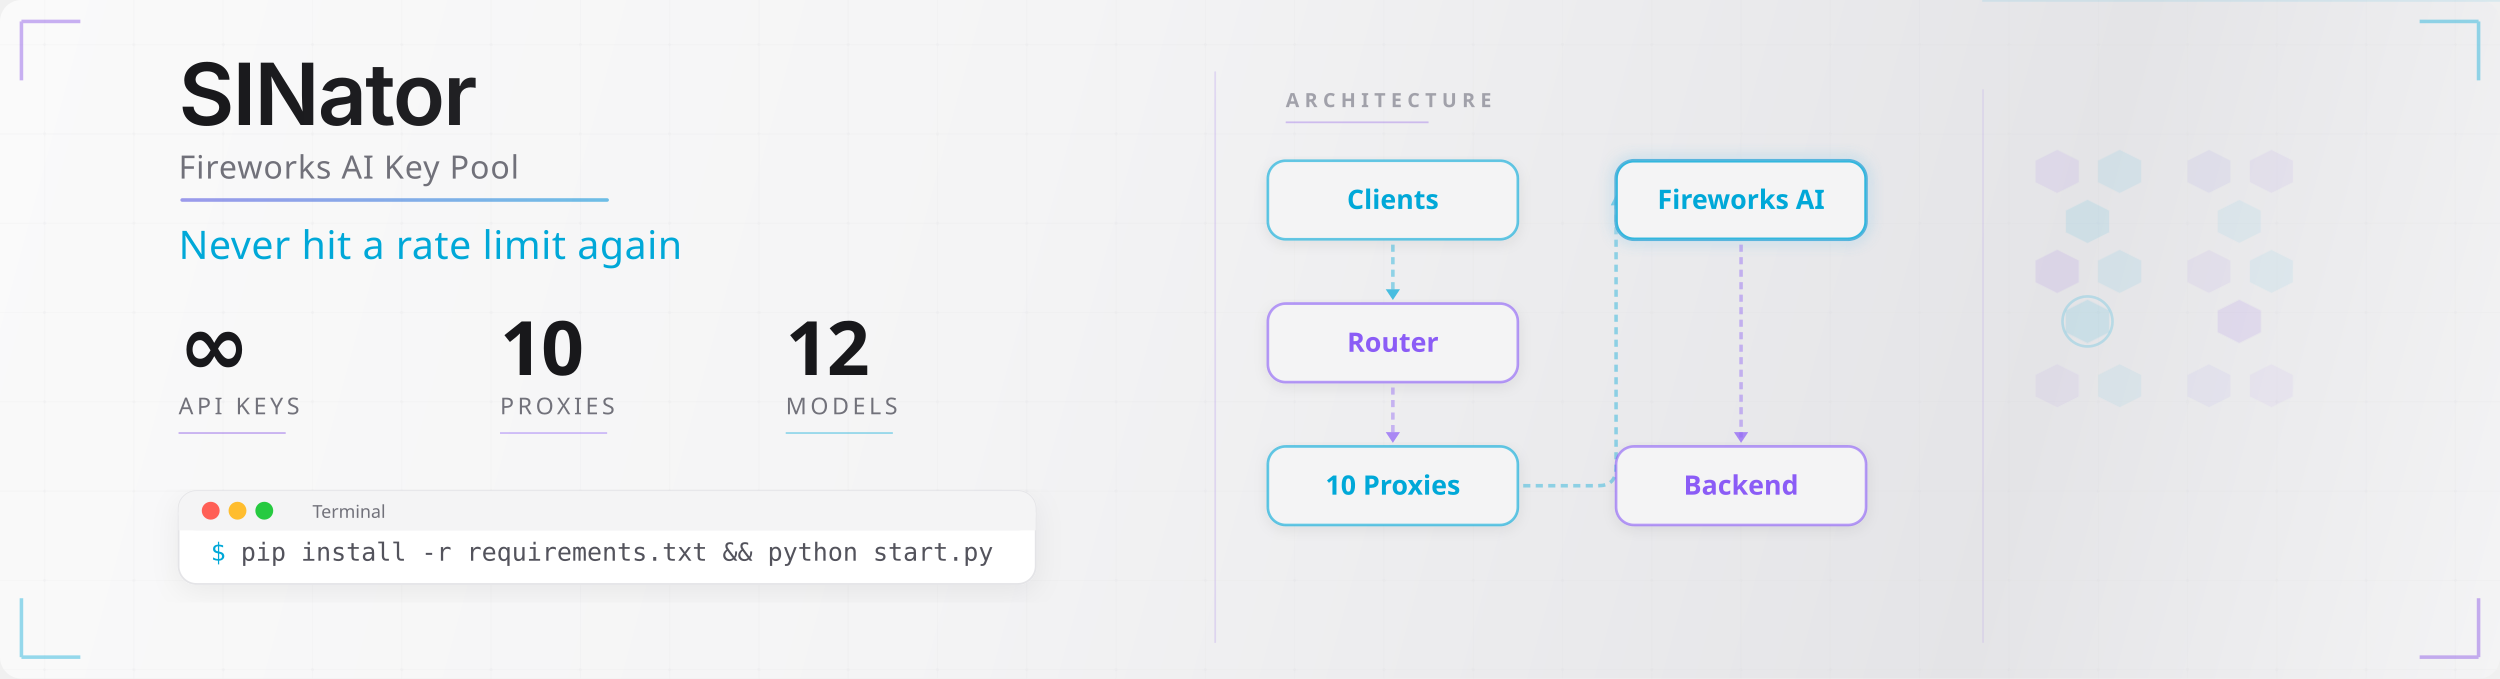
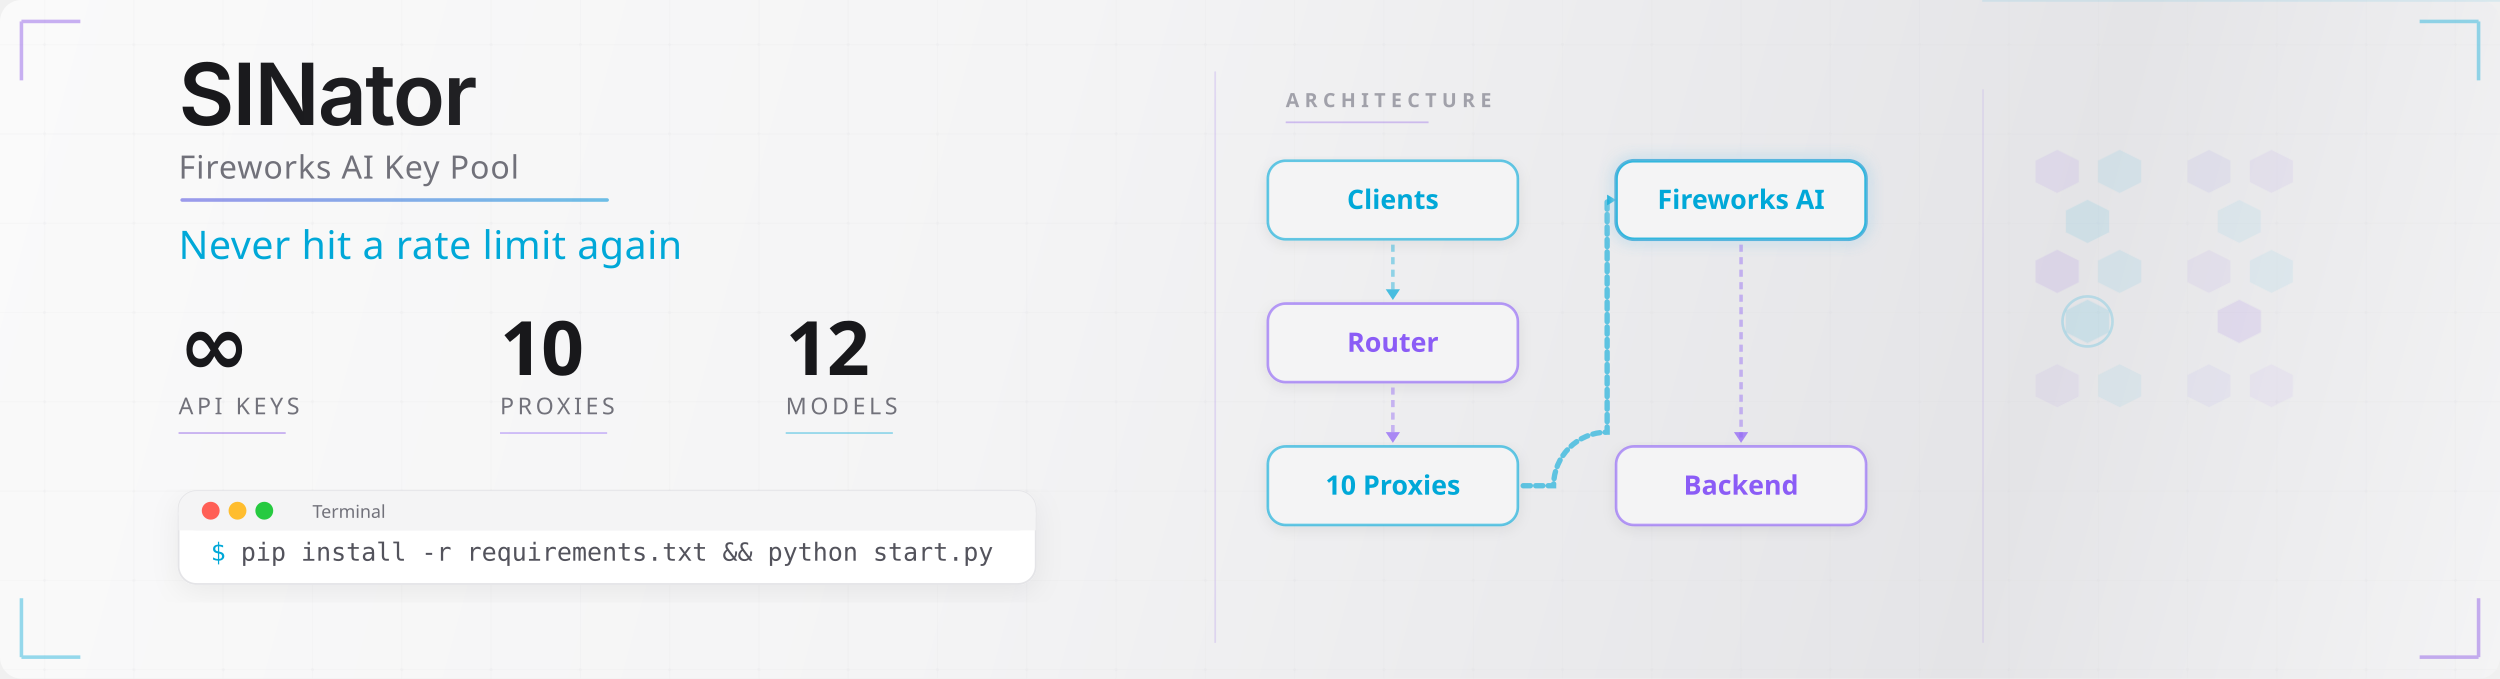
<svg xmlns="http://www.w3.org/2000/svg" width="1400" height="380" viewBox="0 0 1400 380" fill="none">
  <defs>
    <linearGradient id="bgL" x1="0" y1="0" x2="1400" y2="380" gradientUnits="userSpaceOnUse">
      <stop stop-color="#FAFAFA" />
      <stop offset="0.4" stop-color="#F4F4F5" />
      <stop offset="0.8" stop-color="#E4E4E7" />
      <stop offset="1" stop-color="#F4F4F5" />
    </linearGradient>
    <linearGradient id="titleGradL" x1="100" y1="0" x2="600" y2="0" gradientUnits="userSpaceOnUse">
      <stop stop-color="#18181B" />
      <stop offset="0.6" stop-color="#27272A" />
      <stop offset="1" stop-color="#52525B" />
    </linearGradient>
    <linearGradient id="accentL" x1="0" y1="0" x2="400" y2="0" gradientUnits="userSpaceOnUse">
      <stop stop-color="#7B3FE4" />
      <stop offset="1" stop-color="#00A8D8" />
    </linearGradient>
    <linearGradient id="lineGradL" x1="0" y1="0" x2="1400" y2="0">
      <stop stop-color="#7B3FE4" stop-opacity="0" />
      <stop offset="0.15" stop-color="#7B3FE4" stop-opacity="0.4" />
      <stop offset="0.5" stop-color="#00A8D8" stop-opacity="0.5" />
      <stop offset="0.85" stop-color="#7B3FE4" stop-opacity="0.4" />
      <stop offset="1" stop-color="#7B3FE4" stop-opacity="0" />
    </linearGradient>
    <linearGradient id="nodeCyanL" x1="0" y1="0" x2="0" y2="44" gradientUnits="userSpaceOnUse">
      <stop stop-color="#FFFFFF" />
      <stop offset="1" stop-color="#F4F4F5" />
    </linearGradient>
    <linearGradient id="nodePurpleL" x1="0" y1="0" x2="0" y2="44" gradientUnits="userSpaceOnUse">
      <stop stop-color="#FFFFFF" />
      <stop offset="1" stop-color="#F4F4F5" />
    </linearGradient>
    <filter id="glowL" x="-20%" y="-20%" width="140%" height="140%">
      <feGaussianBlur stdDeviation="2" result="blur" />
      <feMerge>
        <feMergeNode in="blur" />
        <feMergeNode in="SourceGraphic" />
      </feMerge>
    </filter>
    <filter id="fireGlowL" x="-30%" y="-30%" width="160%" height="160%">
      <feGaussianBlur stdDeviation="4" result="blur" />
      <feMerge>
        <feMergeNode in="blur" />
        <feMergeNode in="SourceGraphic" />
      </feMerge>
    </filter>
    <filter id="cardShadowL" x="-10%" y="-10%" width="120%" height="130%">
      <feDropShadow dx="0" dy="4" stdDeviation="8" flood-color="#000000" flood-opacity="0.06" />
    </filter>
    <filter id="nodeShadowL" x="-10%" y="-10%" width="120%" height="130%">
      <feDropShadow dx="0" dy="2" stdDeviation="4" flood-color="#000000" flood-opacity="0.08" />
    </filter>
    <pattern id="gridL" x="0" y="0" width="50" height="50" patternUnits="userSpaceOnUse">
      <circle cx="25" cy="25" r="0.8" fill="#D4D4D8" />
      <line x1="25" y1="0" x2="25" y2="50" stroke="#D4D4D8" stroke-width="0.3" />
      <line x1="0" y1="25" x2="50" y2="25" stroke="#D4D4D8" stroke-width="0.3" />
    </pattern>
  </defs>
  <rect width="1400" height="380" fill="url(#bgL)" rx="12" />
  <rect width="1400" height="380" fill="url(#gridL)" rx="12" opacity="0.2" />
  <rect x="60" y="0" width="1280" height="2" fill="url(#lineGradL)" />
  <rect x="60" y="378" width="1280" height="2" fill="url(#lineGradL)" />
  <path d="M12 12 L12 45 M12 12 L45 12" stroke="#7B3FE4" stroke-width="2" opacity="0.4" />
  <path d="M1388 12 L1388 45 M1388 12 L1355 12" stroke="#00A8D8" stroke-width="2" opacity="0.4" />
  <path d="M12 368 L12 335 M12 368 L45 368" stroke="#00A8D8" stroke-width="2" opacity="0.4" />
  <path d="M1388 368 L1388 335 M1388 368 L1355 368" stroke="#7B3FE4" stroke-width="2" opacity="0.4" />
  <text x="100" y="70" font-family="ui-sans-serif, system-ui, -apple-system, BlinkMacSystemFont, 'Segoe UI', sans-serif" font-size="48" font-weight="600" fill="url(#titleGradL)" letter-spacing="-1">SINator</text>
  <text x="100" y="100" font-family="ui-sans-serif, system-ui, sans-serif" font-size="18" font-weight="400" fill="#71717A" letter-spacing="0.5">Fireworks AI Key Pool</text>
  <rect x="101" y="111" width="240" height="2" fill="url(#accentL)" rx="1" opacity="0.6" />
  <text x="100" y="145" font-family="ui-sans-serif, system-ui, sans-serif" font-size="22" font-weight="500" fill="#00A8D8" letter-spacing="0.3">Never hit a rate limit again</text>
  <text x="100" y="210" font-family="ui-sans-serif, system-ui, sans-serif" font-size="48" font-weight="700" fill="#18181B" letter-spacing="-1">∞</text>
  <text x="100" y="232" font-family="ui-sans-serif, system-ui, sans-serif" font-size="13" font-weight="500" fill="#71717A" letter-spacing="2">API KEYS</text>
  <rect x="100" y="242" width="60" height="1" fill="#7B3FE4" opacity="0.4" />
  <text x="280" y="210" font-family="ui-sans-serif, system-ui, sans-serif" font-size="42" font-weight="700" fill="#18181B" letter-spacing="-1">10</text>
  <text x="280" y="232" font-family="ui-sans-serif, system-ui, sans-serif" font-size="13" font-weight="500" fill="#71717A" letter-spacing="2">PROXIES</text>
  <rect x="280" y="242" width="60" height="1" fill="#8B5CF6" opacity="0.4" />
  <text x="440" y="210" font-family="ui-sans-serif, system-ui, sans-serif" font-size="42" font-weight="700" fill="#18181B" letter-spacing="-1">12</text>
  <text x="440" y="232" font-family="ui-sans-serif, system-ui, sans-serif" font-size="13" font-weight="500" fill="#71717A" letter-spacing="2">MODELS</text>
  <rect x="440" y="242" width="60" height="1" fill="#00A8D8" opacity="0.4" />
  <g filter="url(#cardShadowL)">
    <rect x="100" y="275" width="480" height="52" rx="10" fill="#FFFFFF" stroke="#E4E4E7" stroke-width="1" />
    <rect x="100" y="275" width="480" height="22" rx="10" fill="#F4F4F5" />
    <rect x="100" y="287" width="480" height="10" fill="#F4F4F5" />
    <circle cx="118" cy="286" r="5" fill="#FF5F57" />
    <circle cx="133" cy="286" r="5" fill="#FFBD2E" />
    <circle cx="148" cy="286" r="5" fill="#28CA41" />
    <text x="175" y="290" font-family="ui-sans-serif, system-ui, sans-serif" font-size="10" font-weight="500" fill="#71717A">Terminal</text>
    <text x="118" y="314" font-family="ui-monospace, 'SF Mono', Menlo, monospace" font-size="14" font-weight="400" fill="#52525B">
      <tspan fill="#00A8D8">$</tspan> pip install -r requirements.txt &amp;&amp; python start.py</text>
  </g>
  <rect x="680" y="40" width="1" height="320" fill="#7B3FE4" opacity="0.15" />
  <text x="720" y="60" font-family="ui-sans-serif, system-ui, sans-serif" font-size="11" font-weight="600" fill="#A1A1AA" letter-spacing="3">ARCHITECTURE</text>
  <rect x="720" y="68" width="80" height="1" fill="#7B3FE4" opacity="0.3" />
  <g filter="url(#nodeShadowL)">
    <rect x="710" y="90" width="140" height="44" rx="10" fill="url(#nodeCyanL)" stroke="#00A8D8" stroke-width="1.5" stroke-opacity="0.6">
      <animate attributeName="stroke-opacity" values="0.4;0.9;0.4" dur="4s" begin="0s" repeatCount="indefinite" />
    </rect>
    <text x="780" y="117" text-anchor="middle" font-family="ui-sans-serif, system-ui, sans-serif" font-size="15" font-weight="600" fill="#00A8D8">Clients</text>
  </g>
  <line x1="780" y1="137" x2="780" y2="165" stroke="#00A8D8" stroke-width="2" stroke-dasharray="4 3" stroke-opacity="0.4">
    <animate attributeName="stroke-dashoffset" from="0" to="-7" dur="0.5s" repeatCount="indefinite" />
  </line>
  <polygon points="776,162 780,168 784,162" fill="#00A8D8" opacity="0.7">
    <animate attributeName="opacity" values="0.4;1;0.4" dur="4s" begin="0.5s" repeatCount="indefinite" />
  </polygon>
  <circle cx="780" cy="137" r="3" fill="#00A8D8" filter="url(#glowL)" opacity="0">
    <animate attributeName="cy" values="137;165" dur="1s" begin="0.5s" repeatCount="indefinite" />
    <animate attributeName="opacity" values="0;1;0" dur="1s" begin="0.5s" repeatCount="indefinite" />
  </circle>
  <g filter="url(#nodeShadowL)">
    <rect x="710" y="170" width="140" height="44" rx="10" fill="url(#nodePurpleL)" stroke="#8B5CF6" stroke-width="1.5" stroke-opacity="0.6">
      <animate attributeName="stroke-opacity" values="0.4;0.9;0.4" dur="4s" begin="1s" repeatCount="indefinite" />
    </rect>
    <text x="780" y="197" text-anchor="middle" font-family="ui-sans-serif, system-ui, sans-serif" font-size="15" font-weight="600" fill="#8B5CF6">Router</text>
  </g>
  <line x1="780" y1="217" x2="780" y2="245" stroke="#8B5CF6" stroke-width="2" stroke-dasharray="4 3" stroke-opacity="0.4">
    <animate attributeName="stroke-dashoffset" from="0" to="-7" dur="0.5s" begin="0.5s" repeatCount="indefinite" />
  </line>
  <polygon points="776,242 780,248 784,242" fill="#8B5CF6" opacity="0.7">
    <animate attributeName="opacity" values="0.4;1;0.4" dur="4s" begin="1.5s" repeatCount="indefinite" />
  </polygon>
  <circle cx="780" cy="217" r="3" fill="#8B5CF6" filter="url(#glowL)" opacity="0">
    <animate attributeName="cy" values="217;245" dur="1s" begin="1.5s" repeatCount="indefinite" />
    <animate attributeName="opacity" values="0;1;0" dur="1s" begin="1.5s" repeatCount="indefinite" />
  </circle>
  <g filter="url(#nodeShadowL)">
    <rect x="710" y="250" width="140" height="44" rx="10" fill="url(#nodeCyanL)" stroke="#00A8D8" stroke-width="1.5" stroke-opacity="0.6">
      <animate attributeName="stroke-opacity" values="0.4;0.9;0.4" dur="4s" begin="2s" repeatCount="indefinite" />
    </rect>
    <text x="780" y="277" text-anchor="middle" font-family="ui-sans-serif, system-ui, sans-serif" font-size="15" font-weight="600" fill="#00A8D8">10 Proxies</text>
  </g>
-   <path d="M 853 272 L 895 272 Q 905 272 905 262 L 905 112" stroke="#00A8D8" stroke-width="2" stroke-dasharray="4 3" stroke-opacity="0.4" fill="none">
+   <path d="M 853 272 L 870 272 A 30 30 0 0 1 900 242 L 900 112" stroke="#00A8D8" stroke-width="3" stroke-dasharray="4 3" stroke-opacity="0.6" fill="none" stroke-linecap="round">
    <animate attributeName="stroke-dashoffset" from="0" to="-7" dur="0.5s" repeatCount="indefinite" />
  </path>
-   <polygon points="902,115 905,109 908,115" fill="#00A8D8" opacity="0.7">
+   <polygon points="900,109 905,112 900,115" fill="#00A8D8" opacity="0.9">
    <animate attributeName="opacity" values="0.4;1;0.4" dur="4s" begin="2.5s" repeatCount="indefinite" />
  </polygon>
  <circle cx="853" cy="272" r="3" fill="#00A8D8" filter="url(#glowL)" opacity="0">
-     <animate attributeName="cx" values="853;895;905;905" dur="1.2s" begin="2.5s" repeatCount="indefinite" keyTimes="0;0.3;0.4;1" />
-     <animate attributeName="cy" values="272;272;262;112" dur="1.2s" begin="2.5s" repeatCount="indefinite" keyTimes="0;0.3;0.4;1" />
+     <animate attributeName="cx" values="853;870;900;900" dur="1.2s" begin="2.5s" repeatCount="indefinite" keyTimes="0;0.3;0.45;1" />
+     <animate attributeName="cy" values="272;272;242;112" dur="1.2s" begin="2.5s" repeatCount="indefinite" keyTimes="0;0.3;0.45;1" />
    <animate attributeName="opacity" values="0;1;1;0" dur="1.2s" begin="2.5s" repeatCount="indefinite" keyTimes="0;0.1;0.8;1" />
  </circle>
  <g filter="url(#fireGlowL)">
    <rect x="905" y="90" width="140" height="44" rx="10" fill="url(#nodeCyanL)" stroke="#00A8D8" stroke-width="2" stroke-opacity="0.8">
      <animate attributeName="stroke-opacity" values="0.5;1;0.5" dur="3s" begin="3.5s" repeatCount="indefinite" />
    </rect>
    <text x="975" y="117" text-anchor="middle" font-family="ui-sans-serif, system-ui, sans-serif" font-size="15" font-weight="700" fill="#00A8D8">Fireworks AI</text>
  </g>
  <line x1="975" y1="137" x2="975" y2="245" stroke="#8B5CF6" stroke-width="2" stroke-dasharray="4 3" stroke-opacity="0.4">
    <animate attributeName="stroke-dashoffset" from="0" to="-7" dur="0.4s" repeatCount="indefinite" />
  </line>
  <polygon points="971,242 975,248 979,242" fill="#8B5CF6" opacity="0.7">
    <animate attributeName="opacity" values="0.4;1;0.4" dur="4s" begin="3.5s" repeatCount="indefinite" />
  </polygon>
  <circle cx="975" cy="137" r="3" fill="#8B5CF6" filter="url(#glowL)" opacity="0">
    <animate attributeName="cy" values="137;245" dur="0.8s" begin="3.5s" repeatCount="indefinite" />
    <animate attributeName="opacity" values="0;1;0" dur="0.8s" begin="3.5s" repeatCount="indefinite" />
  </circle>
  <g filter="url(#nodeShadowL)">
    <rect x="905" y="250" width="140" height="44" rx="10" fill="url(#nodePurpleL)" stroke="#8B5CF6" stroke-width="1.5" stroke-opacity="0.6">
      <animate attributeName="stroke-opacity" values="0.4;0.9;0.4" dur="4s" begin="3s" repeatCount="indefinite" />
    </rect>
    <text x="975" y="277" text-anchor="middle" font-family="ui-sans-serif, system-ui, sans-serif" font-size="15" font-weight="600" fill="#8B5CF6">Backend</text>
  </g>
  <rect x="1110" y="50" width="1" height="310" fill="#7B3FE4" opacity="0.1" />
  <polygon points="1140,90 1152,84 1164,90 1164,102 1152,108 1140,102" fill="#7B3FE4" opacity="0.08" stroke="#7B3FE4" stroke-width="0.8" stroke-opacity="0.25" />
  <polygon points="1175,90 1187,84 1199,90 1199,102 1187,108 1175,102" fill="#00A8D8" opacity="0.08" stroke="#00A8D8" stroke-width="0.8" stroke-opacity="0.25" />
  <polygon points="1157,118 1169,112 1181,118 1181,130 1169,136 1157,130" fill="#00A8D8" opacity="0.1" stroke="#00A8D8" stroke-width="0.8" stroke-opacity="0.3" />
  <polygon points="1140,146 1152,140 1164,146 1164,158 1152,164 1140,158" fill="#7B3FE4" opacity="0.1" stroke="#7B3FE4" stroke-width="0.8" stroke-opacity="0.3" />
  <polygon points="1175,146 1187,140 1199,146 1199,158 1187,164 1175,158" fill="#00A8D8" opacity="0.08" stroke="#00A8D8" stroke-width="0.8" stroke-opacity="0.25" />
  <polygon points="1157,174 1169,168 1181,174 1181,186 1169,192 1157,186" fill="#00A8D8" opacity="0.12" stroke="#00A8D8" stroke-width="1" stroke-opacity="0.35" />
  <polygon points="1225,90 1237,84 1249,90 1249,102 1237,108 1225,102" fill="#4F46E5" opacity="0.06" stroke="#4F46E5" stroke-width="0.8" stroke-opacity="0.15" />
  <polygon points="1260,90 1272,84 1284,90 1284,102 1272,108 1260,102" fill="#7B3FE4" opacity="0.06" stroke="#7B3FE4" stroke-width="0.8" stroke-opacity="0.15" />
  <polygon points="1242,118 1254,112 1266,118 1266,130 1254,136 1242,130" fill="#00A8D8" opacity="0.06" stroke="#00A8D8" stroke-width="0.8" stroke-opacity="0.15" />
  <polygon points="1225,146 1237,140 1249,146 1249,158 1237,164 1225,158" fill="#7B3FE4" opacity="0.06" stroke="#7B3FE4" stroke-width="0.8" stroke-opacity="0.15" />
  <polygon points="1260,146 1272,140 1284,146 1284,158 1272,164 1260,158" fill="#00A8D8" opacity="0.06" stroke="#00A8D8" stroke-width="0.8" stroke-opacity="0.15" />
  <polygon points="1242,174 1254,168 1266,174 1266,186 1254,192 1242,186" fill="#7B3FE4" opacity="0.1" stroke="#7B3FE4" stroke-width="1" stroke-opacity="0.25" />
  <polygon points="1140,210 1152,204 1164,210 1164,222 1152,228 1140,222" fill="#7B3FE4" opacity="0.06" stroke="#7B3FE4" stroke-width="0.8" stroke-opacity="0.15" />
  <polygon points="1175,210 1187,204 1199,210 1199,222 1187,228 1175,222" fill="#00A8D8" opacity="0.06" stroke="#00A8D8" stroke-width="0.8" stroke-opacity="0.15" />
  <polygon points="1225,210 1237,204 1249,210 1249,222 1237,228 1225,222" fill="#4F46E5" opacity="0.05" stroke="#4F46E5" stroke-width="0.8" stroke-opacity="0.12" />
  <polygon points="1260,210 1272,204 1284,210 1284,222 1272,228 1260,222" fill="#7B3FE4" opacity="0.05" stroke="#7B3FE4" stroke-width="0.8" stroke-opacity="0.12" />
  <circle cx="1169" cy="180" r="14" fill="none" stroke="#00A8D8" stroke-width="1.5" opacity="0.2">
    <animate attributeName="r" values="14;28;14" dur="3s" repeatCount="indefinite" />
    <animate attributeName="opacity" values="0.25;0;0.25" dur="3s" repeatCount="indefinite" />
  </circle>
  <rect x="1110" y="0" width="290" height="1" fill="#00A8D8" opacity="0.1">
    <animate attributeName="y" values="0;380;0" dur="12s" repeatCount="indefinite" />
    <animate attributeName="opacity" values="0;0.15;0" dur="12s" repeatCount="indefinite" />
  </rect>
</svg>
